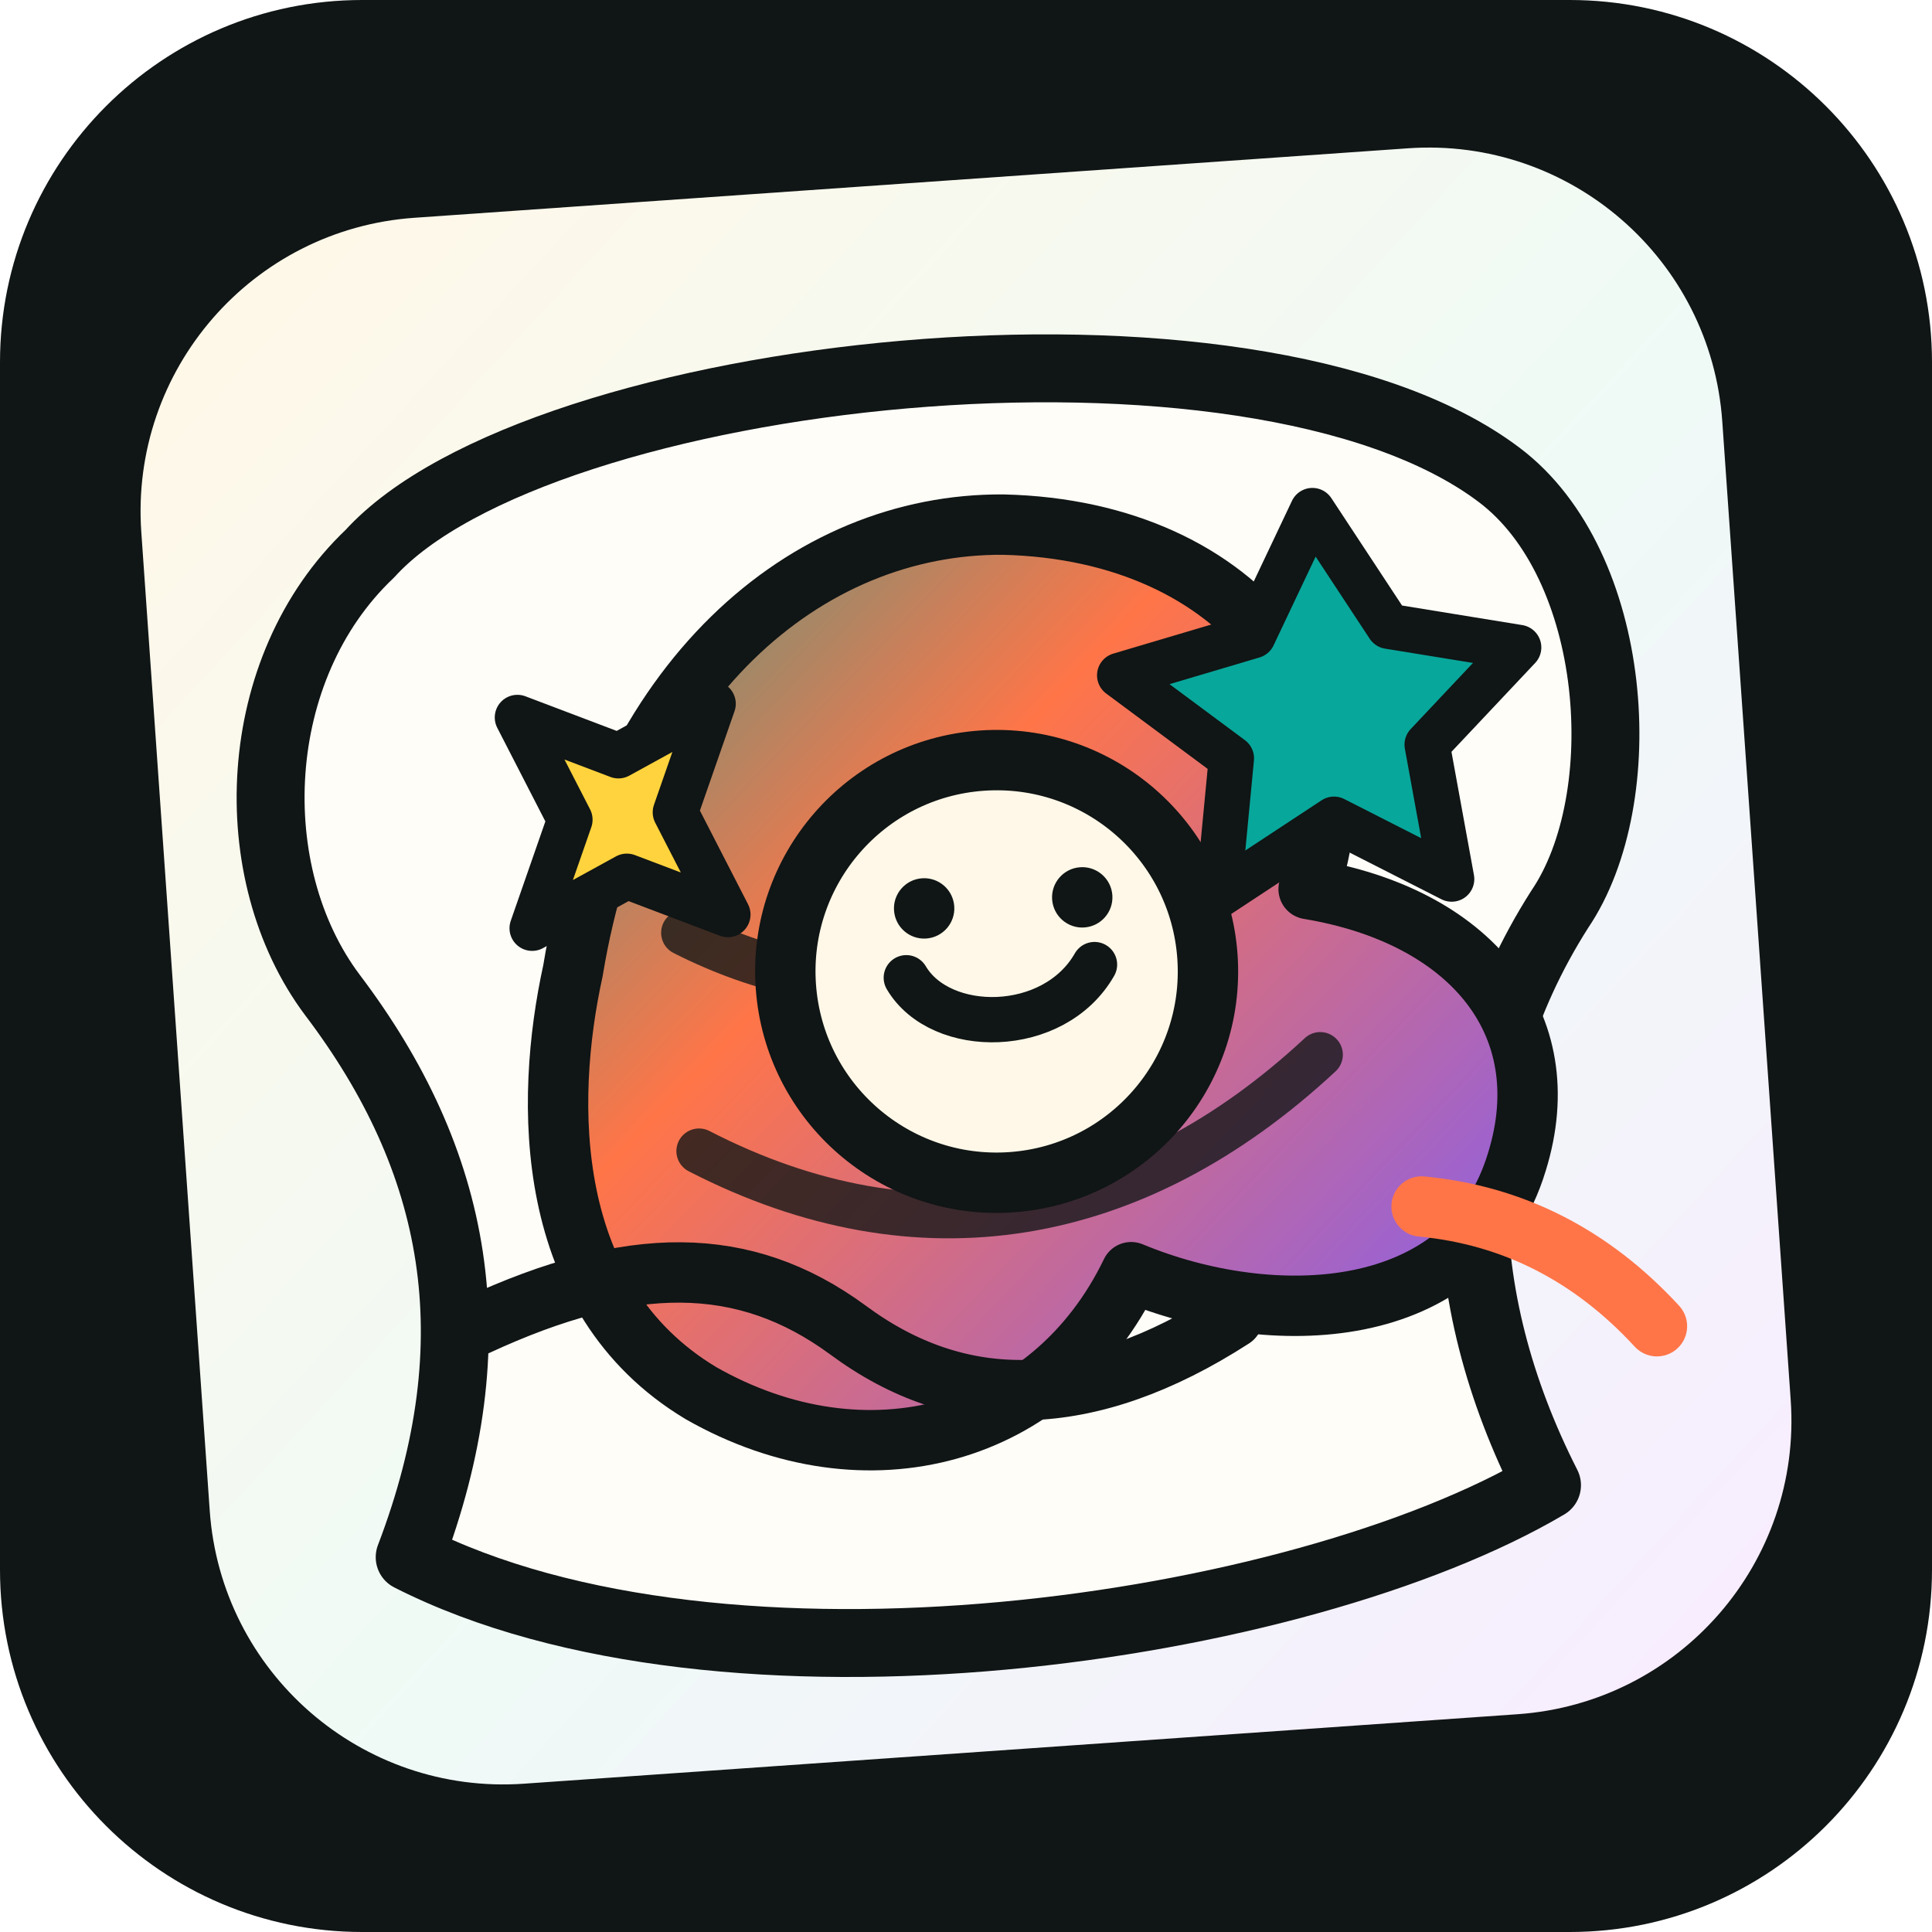
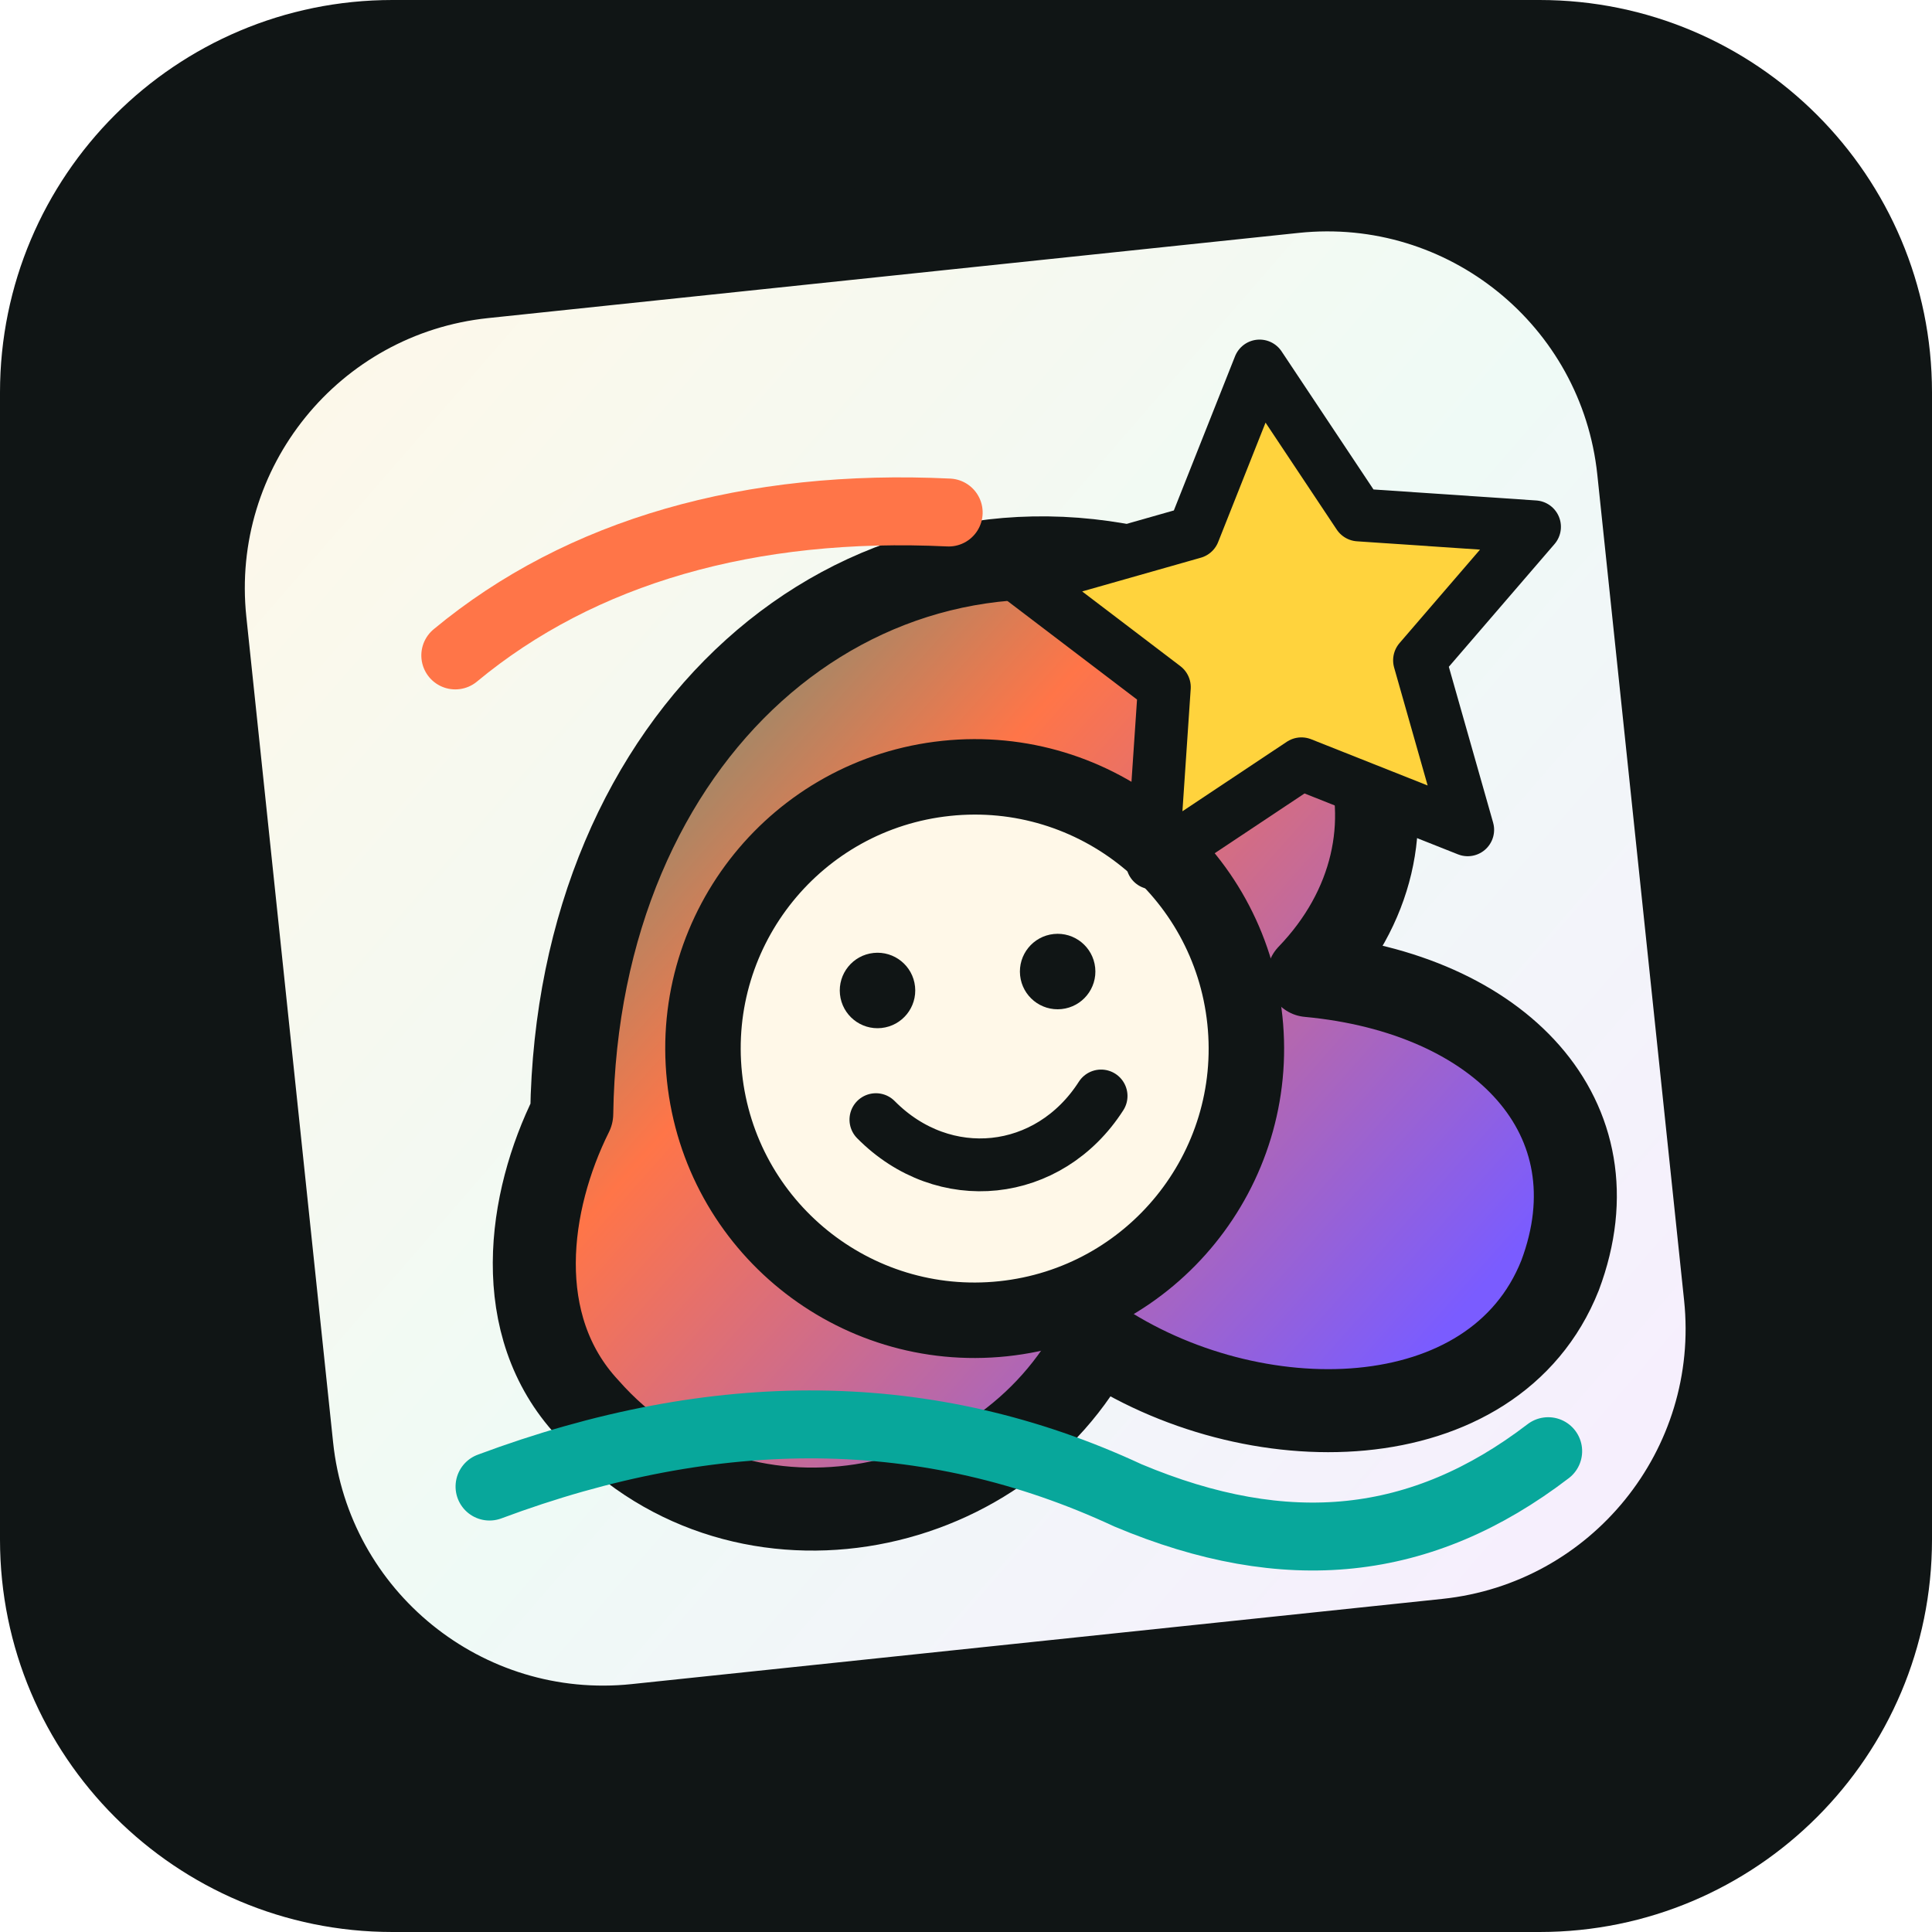
<svg xmlns="http://www.w3.org/2000/svg" viewBox="0 0 256 256" role="img" aria-labelledby="title desc">
  <defs>
-     <linearGradient id="voc-paper" x1="32" y1="28" x2="224" y2="232" gradientUnits="userSpaceOnUse">
+     <linearGradient id="tile" x1="36" y1="28" x2="221" y2="226" gradientUnits="userSpaceOnUse">
      <stop stop-color="#fff8e8" />
-       <stop offset=".55" stop-color="#effaf6" />
+       <stop offset=".52" stop-color="#effaf6" />
      <stop offset="1" stop-color="#f8ecff" />
    </linearGradient>
-     <linearGradient id="voc-pop" x1="61" y1="50" x2="197" y2="199" gradientUnits="userSpaceOnUse">
+     <linearGradient id="swirl" x1="64" y1="61" x2="180" y2="188" gradientUnits="userSpaceOnUse">
      <stop stop-color="#08a79b" />
-       <stop offset=".43" stop-color="#ff7548" />
+       <stop offset=".45" stop-color="#ff7548" />
      <stop offset="1" stop-color="#7a5cff" />
    </linearGradient>
  </defs>
-   <rect width="256" height="256" rx="48" fill="#101515" />
-   <g transform="rotate(-4 128 128)">
-     <rect x="23" y="24" width="210" height="208" rx="39" fill="url(#voc-paper)" />
-     <path d="M53 68c24-23 119-27 150 0 15 13 15 44 4 58-17 23-18 50-7 76-34 17-111 23-151-1 13-28 10-52-5-75-11-17-8-44 9-58Z" fill="#fffdf8" stroke="#101515" stroke-width="9" stroke-linejoin="round" />
-     <path d="M76 125c9-38 35-57 61-55 32 3 47 28 37 51 21 5 32 20 25 38-8 21-34 20-52 11-12 21-37 26-58 12-20-14-18-40-13-57Z" fill="url(#voc-pop)" stroke="#101515" stroke-width="8" stroke-linejoin="round" />
-     <path d="M91 121c20 12 43 12 65-2M91 150c28 17 57 14 83-7" fill="none" stroke="#101515" stroke-width="6" stroke-linecap="round" opacity=".78" />
-     <circle cx="132" cy="129" r="28" fill="#fff8e8" stroke="#101515" stroke-width="8" />
-     <path d="M120 129c4 8 19 9 25 0" fill="none" stroke="#101515" stroke-width="6" stroke-linecap="round" />
-     <circle cx="123" cy="120" r="4" fill="#101515" />
-     <circle cx="144" cy="120" r="4" fill="#101515" />
-     <path d="M71 91 84 97 97 91 91 105 97 119 84 113 71 119 77 105Z" fill="#ffd33d" stroke="#101515" stroke-width="6" stroke-linejoin="round" />
-     <path d="M178 71 187 87 204 91 191 103 193 121 178 112 162 121 165 103 151 91 169 87Z" fill="#08a79b" stroke="#101515" stroke-width="6" stroke-linejoin="round" />
-     <path d="M60 171c21-8 36-7 49 4 14 12 31 13 51 2" fill="none" stroke="#101515" stroke-width="8" stroke-linecap="round" />
-     <path d="M186 164c12 2 22 8 30 18" fill="none" stroke="#ff7548" stroke-width="8" stroke-linecap="round" />
+   <rect width="256" height="256" rx="52" fill="#101515" />
+   <g transform="rotate(-6 128 128)">
+     <rect x="32" y="30" width="192" height="194" rx="42" fill="url(#tile)" />
+     <rect x="32" y="30" width="192" height="194" rx="42" fill="none" stroke="#101515" stroke-width="12" />
+     <path d="M74 142c6-50 46-78 85-63 28 11 33 39 14 55 25 5 39 23 29 43-11 21-43 18-62 2-15 23-51 26-68 2-9-12-5-28 2-39Z" fill="url(#swirl)" stroke="#101515" stroke-width="11" stroke-linejoin="round" />
+     <circle cx="128" cy="139" r="36" fill="#fff8e8" stroke="#101515" stroke-width="10" />
+     <circle cx="116" cy="130" r="5" fill="#101515" />
+     <circle cx="140" cy="130" r="5" fill="#101515" />
+     <path d="M114 147c8 10 22 10 30 0" fill="none" stroke="#101515" stroke-width="7" stroke-linecap="round" />
+     <path d="M175 53 186 74 209 78 192 94 196 117 175 106 154 117 158 94 141 78 164 74Z" fill="#ffd33d" stroke="#101515" stroke-width="7" stroke-linejoin="round" />
+     <path d="M65 80c18-12 41-16 67-12" fill="none" stroke="#ff7548" stroke-width="9" stroke-linecap="round" />
+     <path d="M58 190c31-8 59-5 84 10 20 11 38 11 56 0" fill="none" stroke="#08a79b" stroke-width="9" stroke-linecap="round" />
  </g>
</svg>
